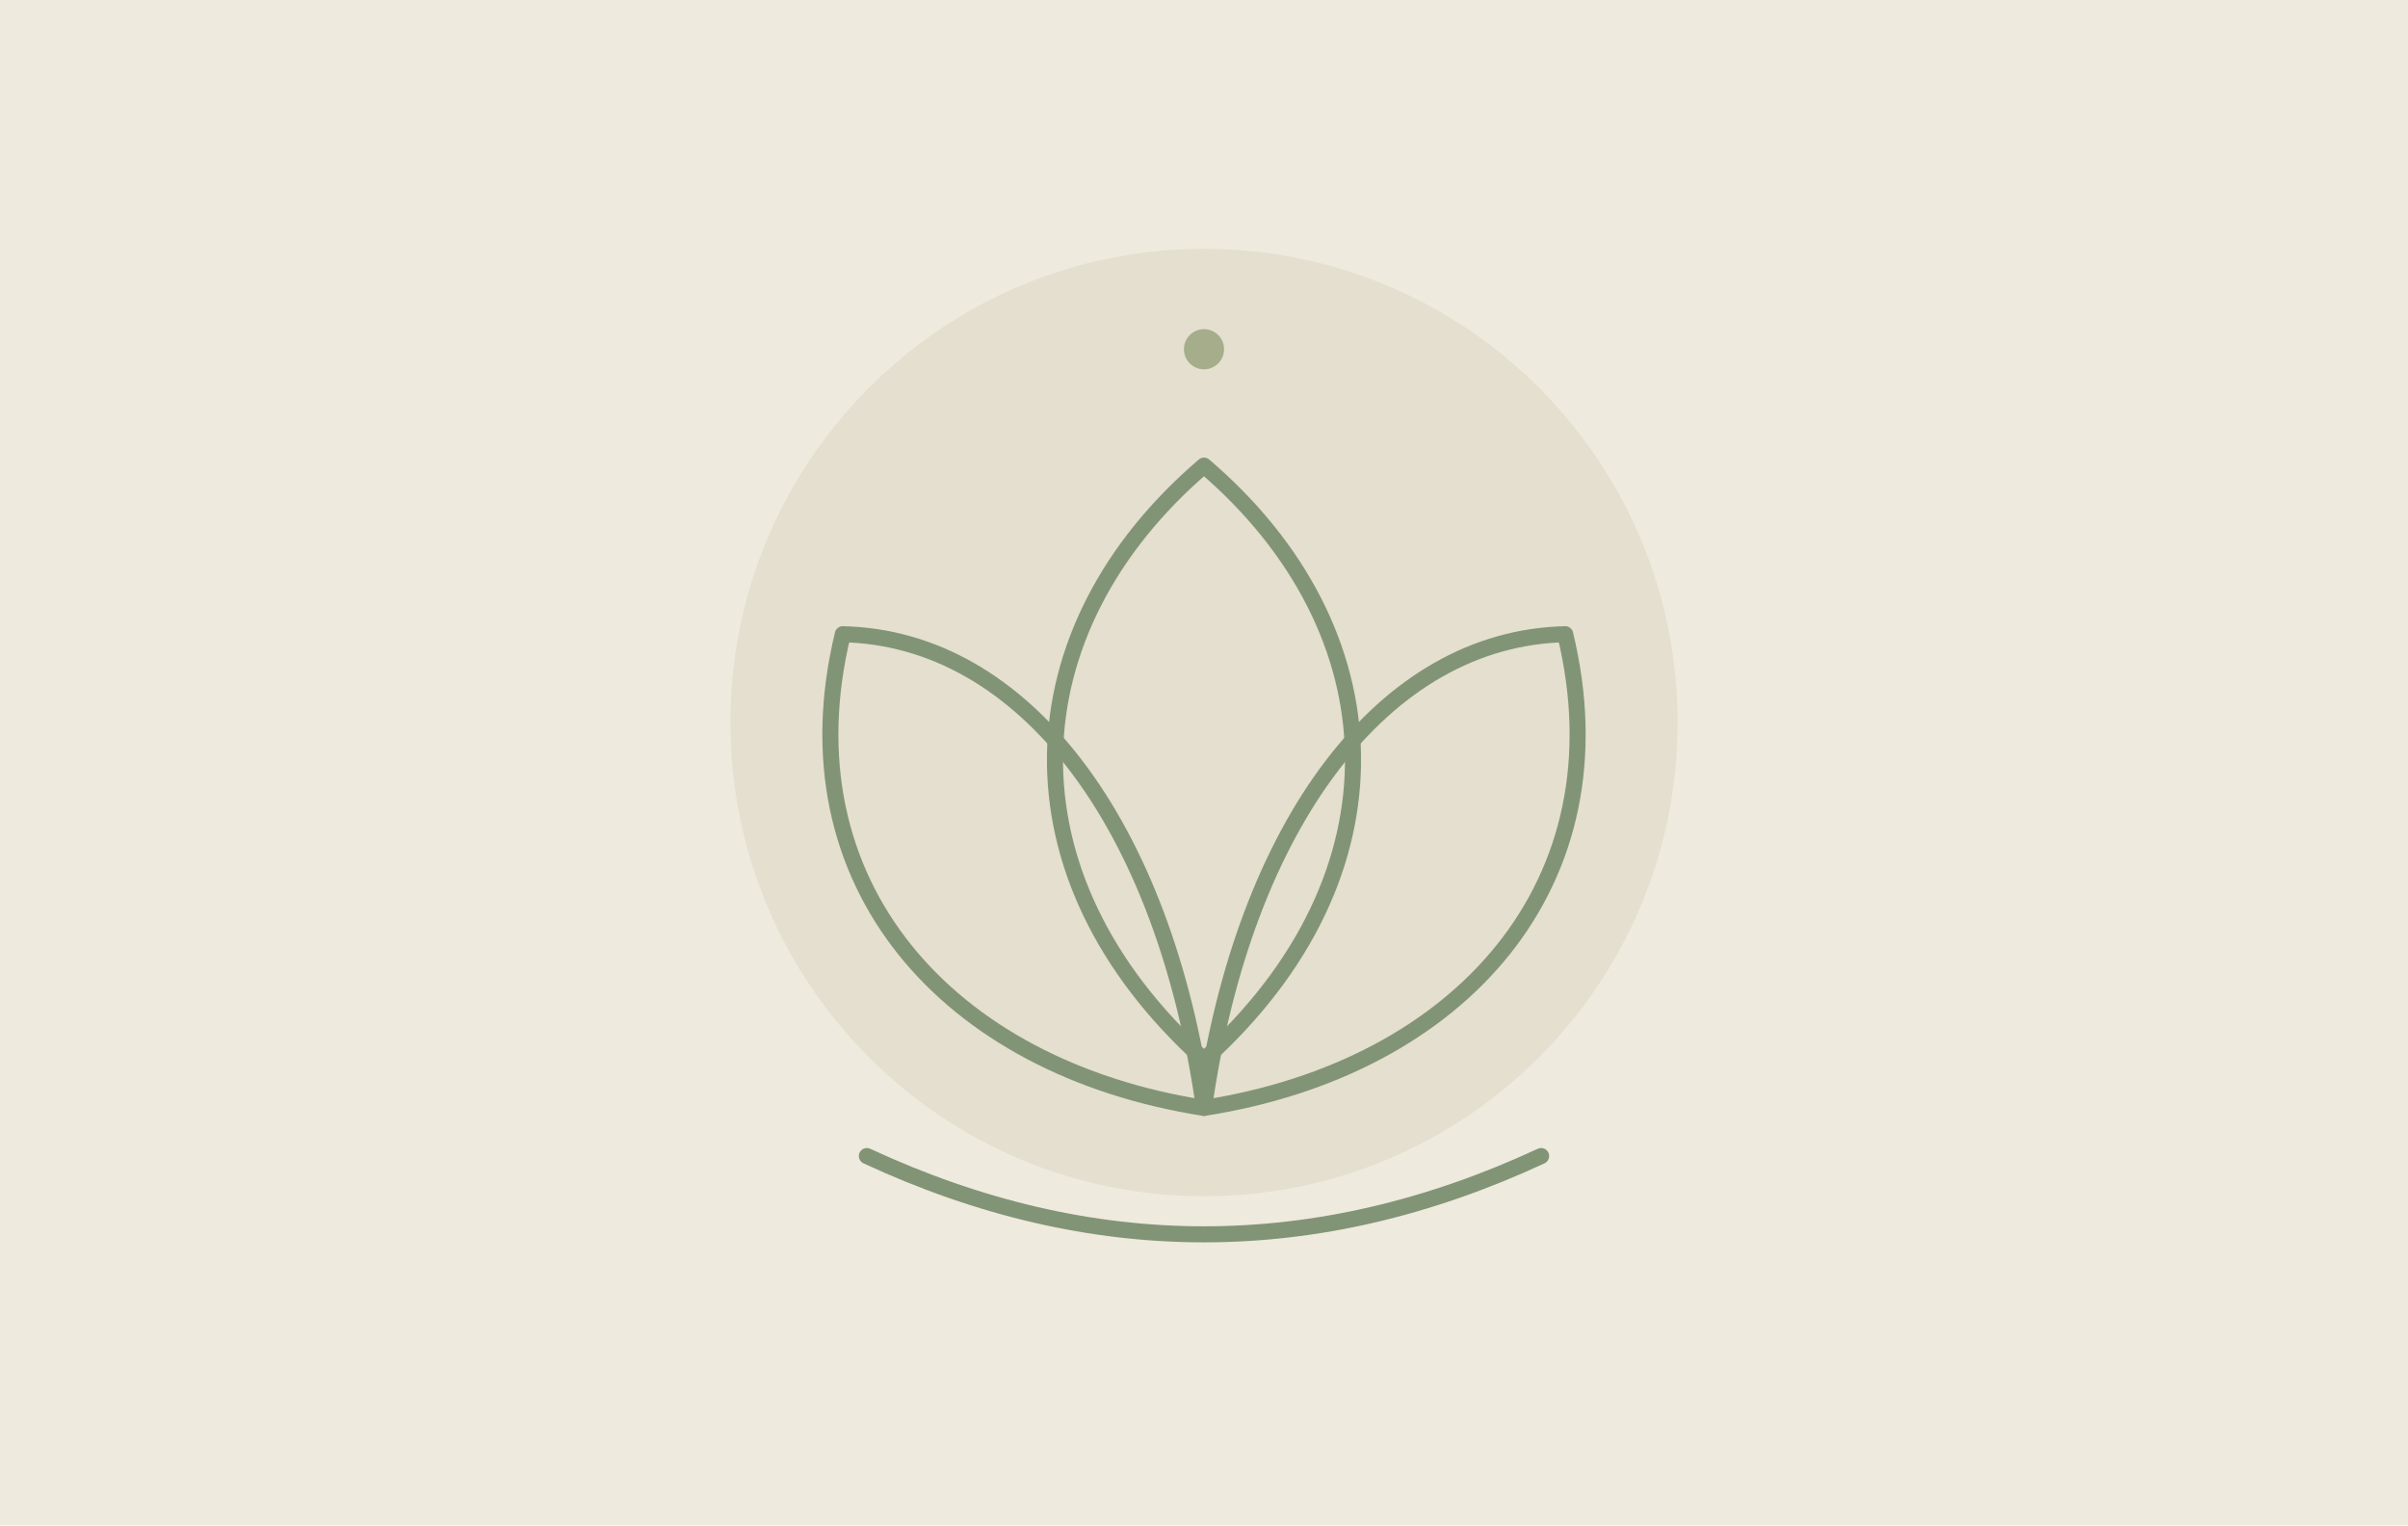
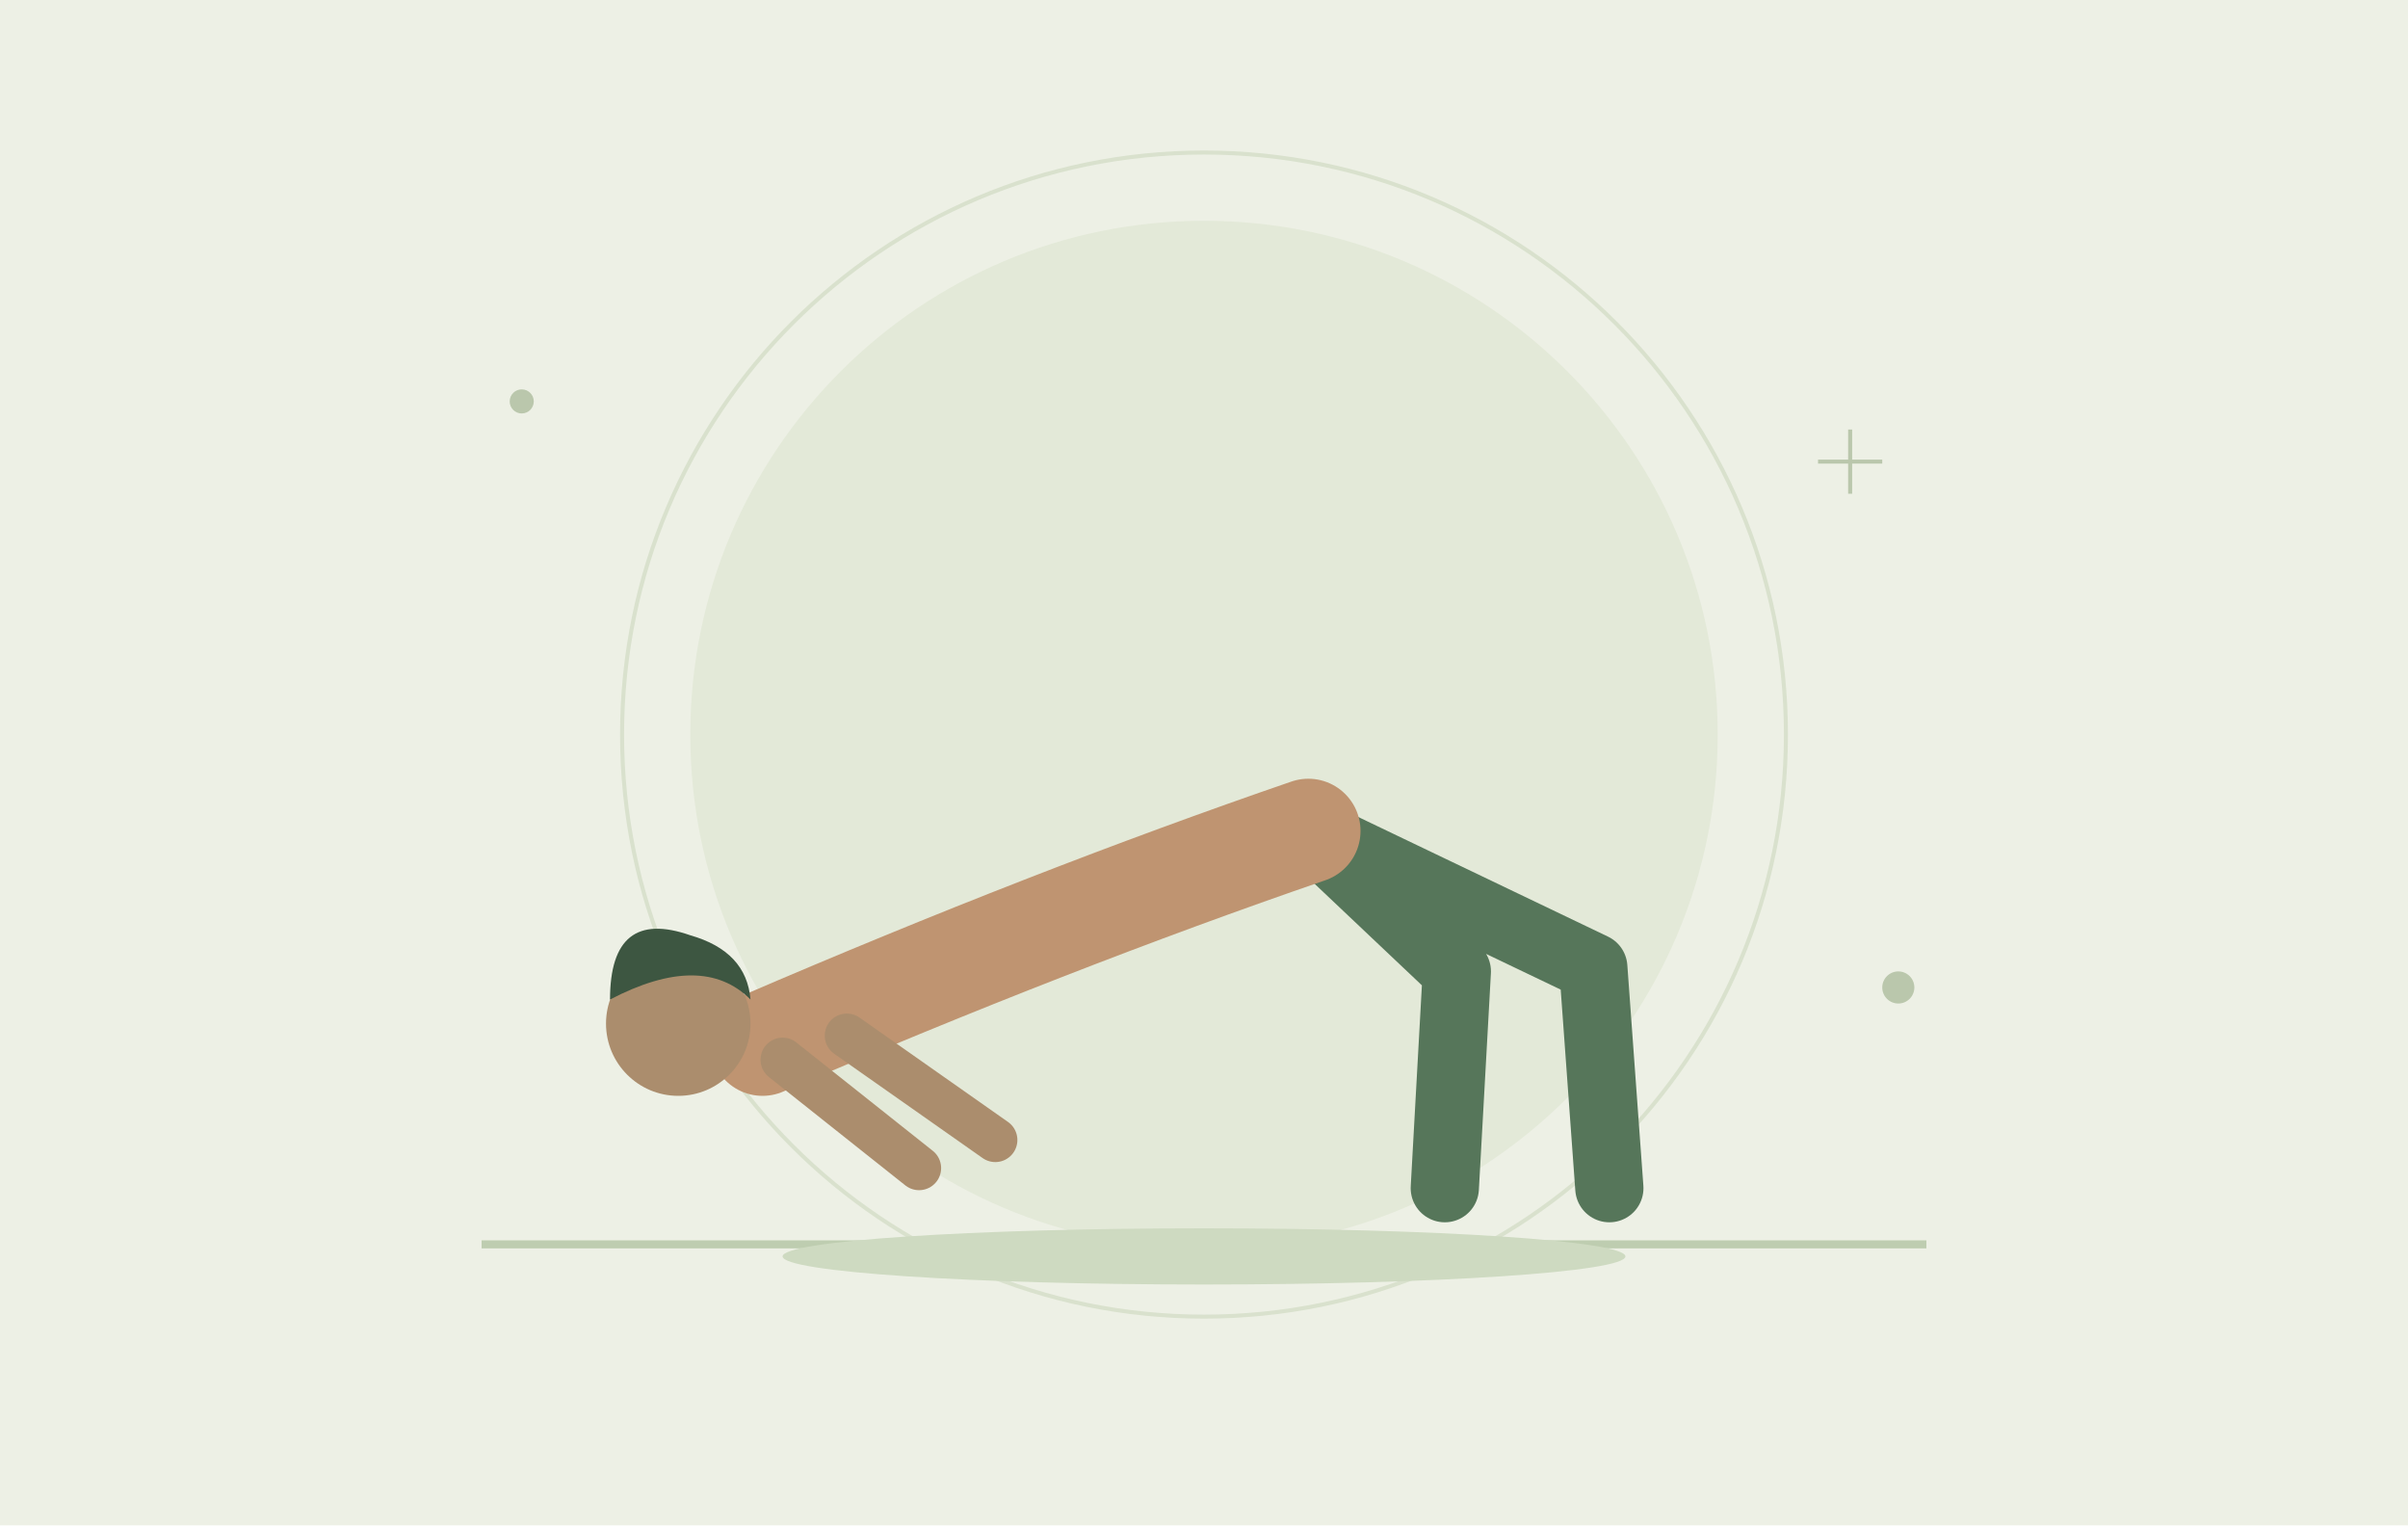
- <svg xmlns="http://www.w3.org/2000/svg" width="600" height="380" viewBox="0 0 600 380">
-   <rect width="600" height="380" fill="#eeeadd" />
-   <circle cx="300" cy="180" r="118" fill="#e4dfce" />
-   <g fill="none" stroke="#829476" stroke-linecap="round" stroke-linejoin="round" stroke-width="4">
-     <path d="M300 276c-64-10-105-56-90-118 45 1 80 47 90 118Z" />
-     <path d="M300 276c64-10 105-56 90-118-45 1-80 47-90 118Z" />
-     <path d="M300 264c-51-46-48-107 0-148 48 41 51 102 0 148Z" />
-     <path d="M216 288q84 39 168 0" />
+ <svg xmlns="http://www.w3.org/2000/svg" width="600" height="380" viewBox="0 0 600 380" role="img">
+   <rect width="600" height="380" fill="#edf0e5" />
+   <circle cx="300" cy="183" r="128" fill="#e3e9d8" />
+   <circle cx="300" cy="183" r="145" fill="none" stroke="#d9e1cd" />
+   <path d="M120 310h360" stroke="#becdb0" stroke-width="2" />
+   <ellipse cx="300" cy="313" rx="105" ry="7" fill="#cedac1" />
+   <g fill="none" stroke-linecap="round" stroke-linejoin="round">
+     <path d="M326 207L363 242L360 296M326 207L397 241L401 296" stroke="#56765a" stroke-width="17" />
+     <path d="M190 260Q262 229 326 207" stroke="#bf9471" stroke-width="26" />
+     <path d="M195 264L229 291M211 258L248 284" stroke="#ab8d6d" stroke-width="11" />
  </g>
-   <circle cx="300" cy="87" r="5" fill="#a5ad8b" />
+   <circle cx="169" cy="255" r="18" fill="#ab8d6d" />
+   <path d="M152 249q0-23 20-16 14 4 15 16-12-12-35 0" fill="#3d5641" />
+   <g fill="#98ac86" opacity=".6">
+     <circle cx="130" cy="100" r="3" />
+     <circle cx="473" cy="246" r="4" />
+     <path d="M453 115h16m-8-8v16" stroke="#98ac86" stroke-width="1" />
+   </g>
</svg>
